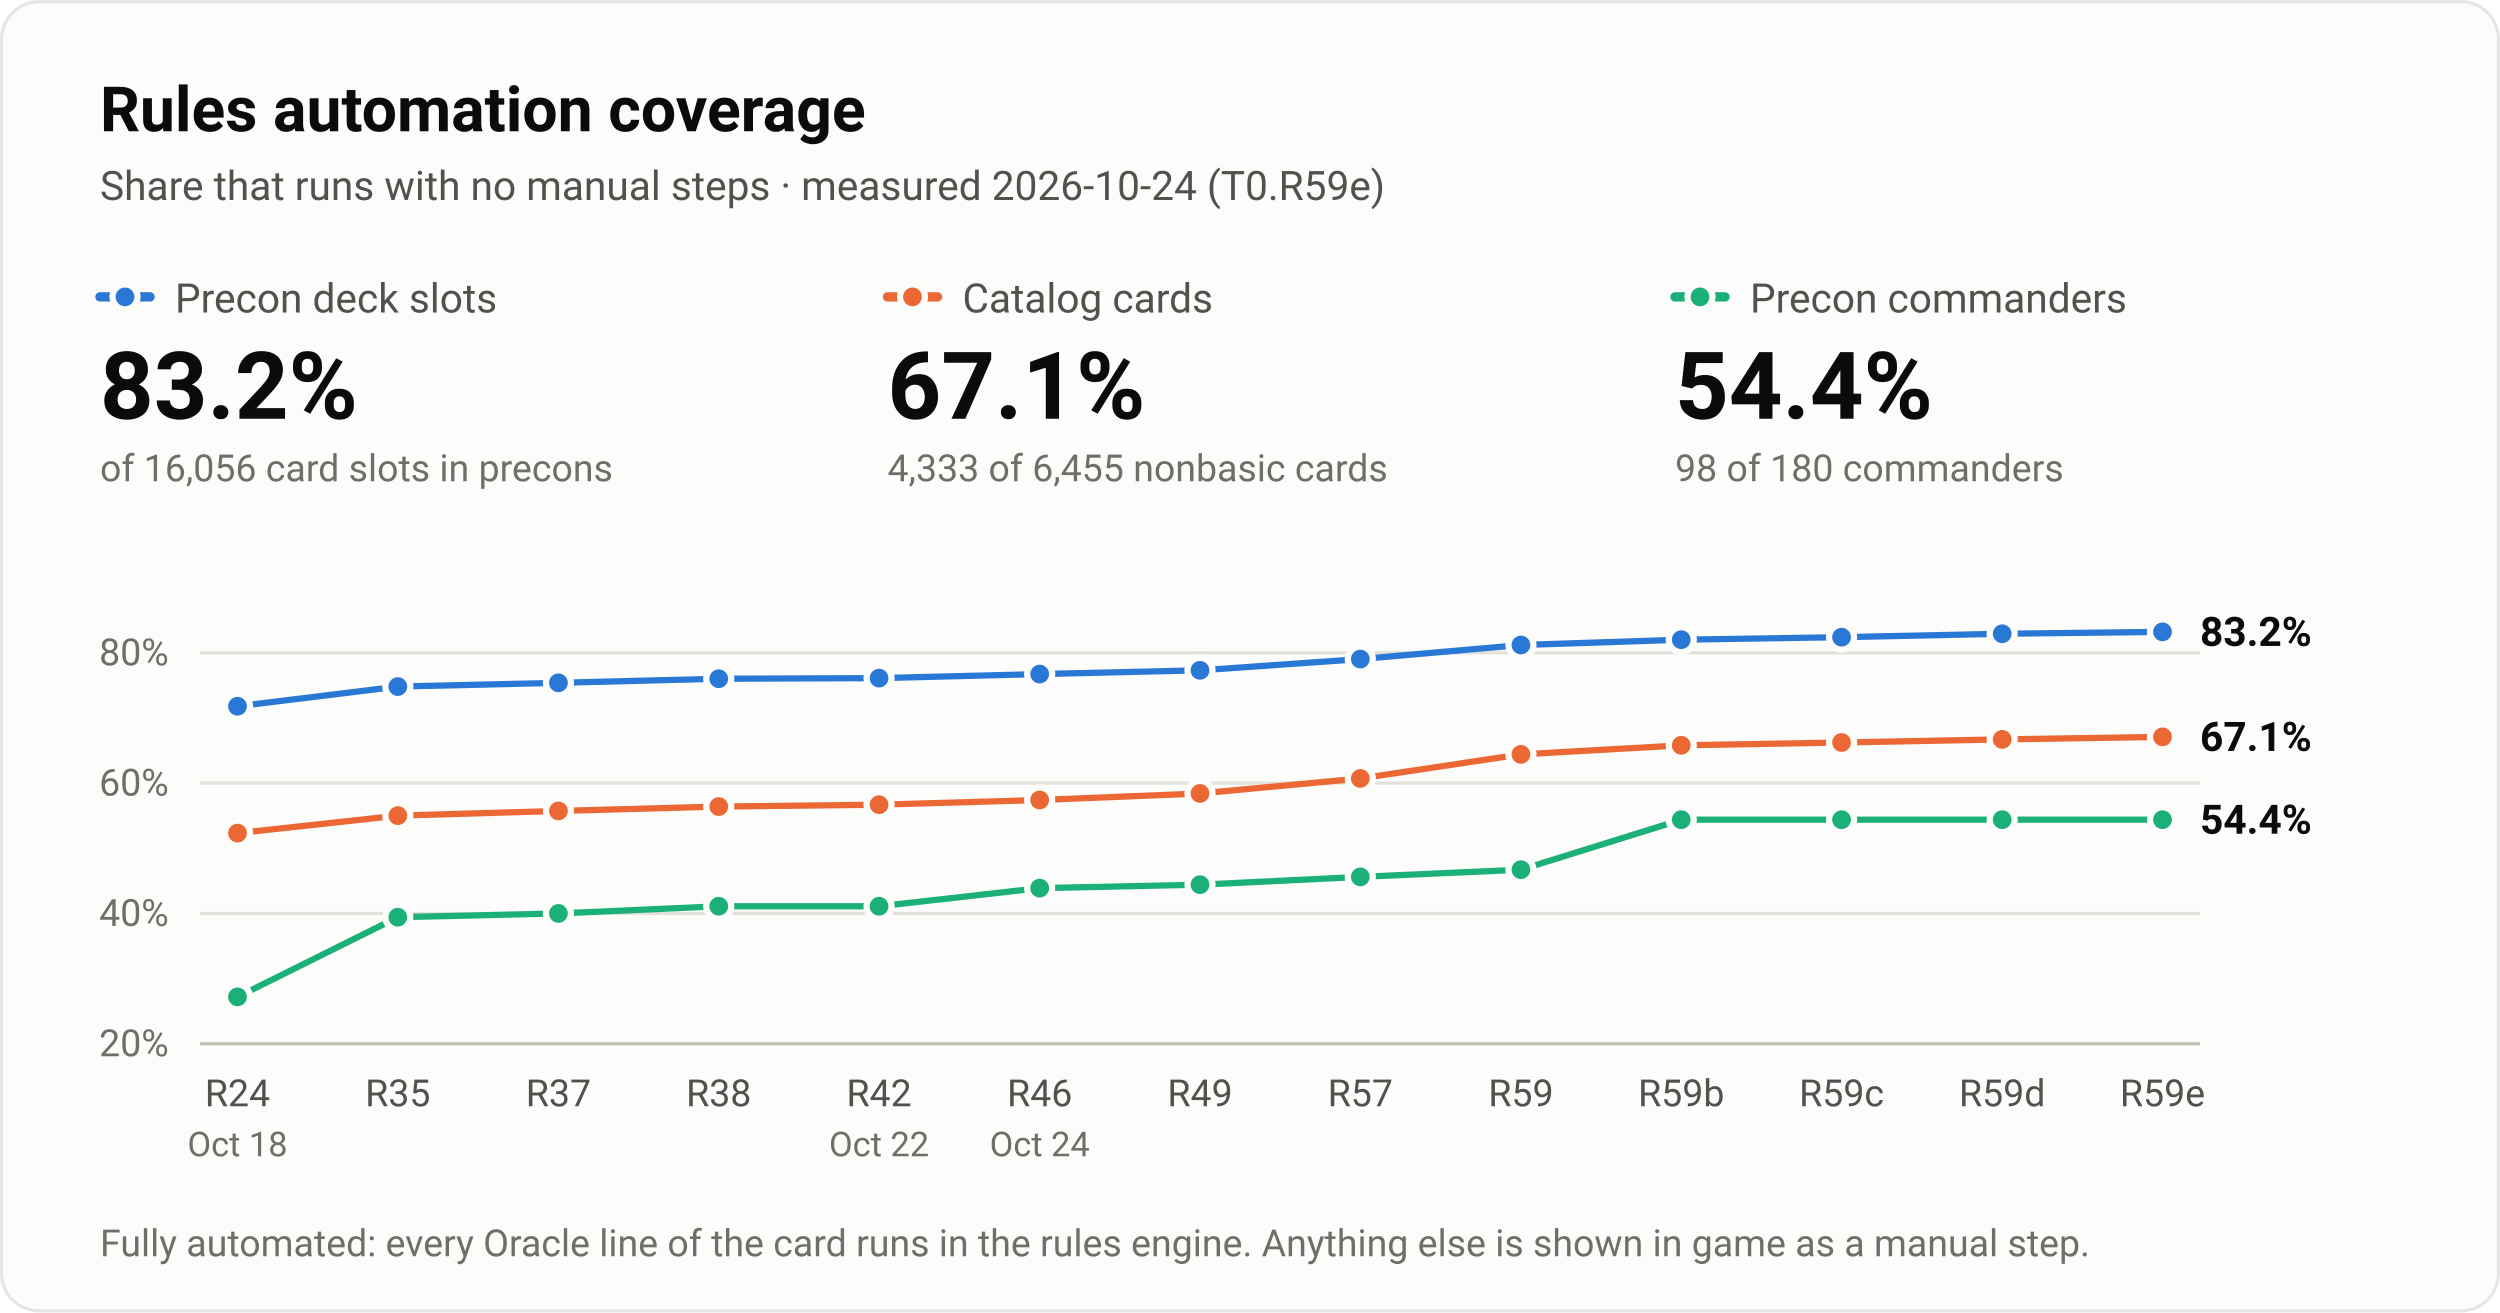
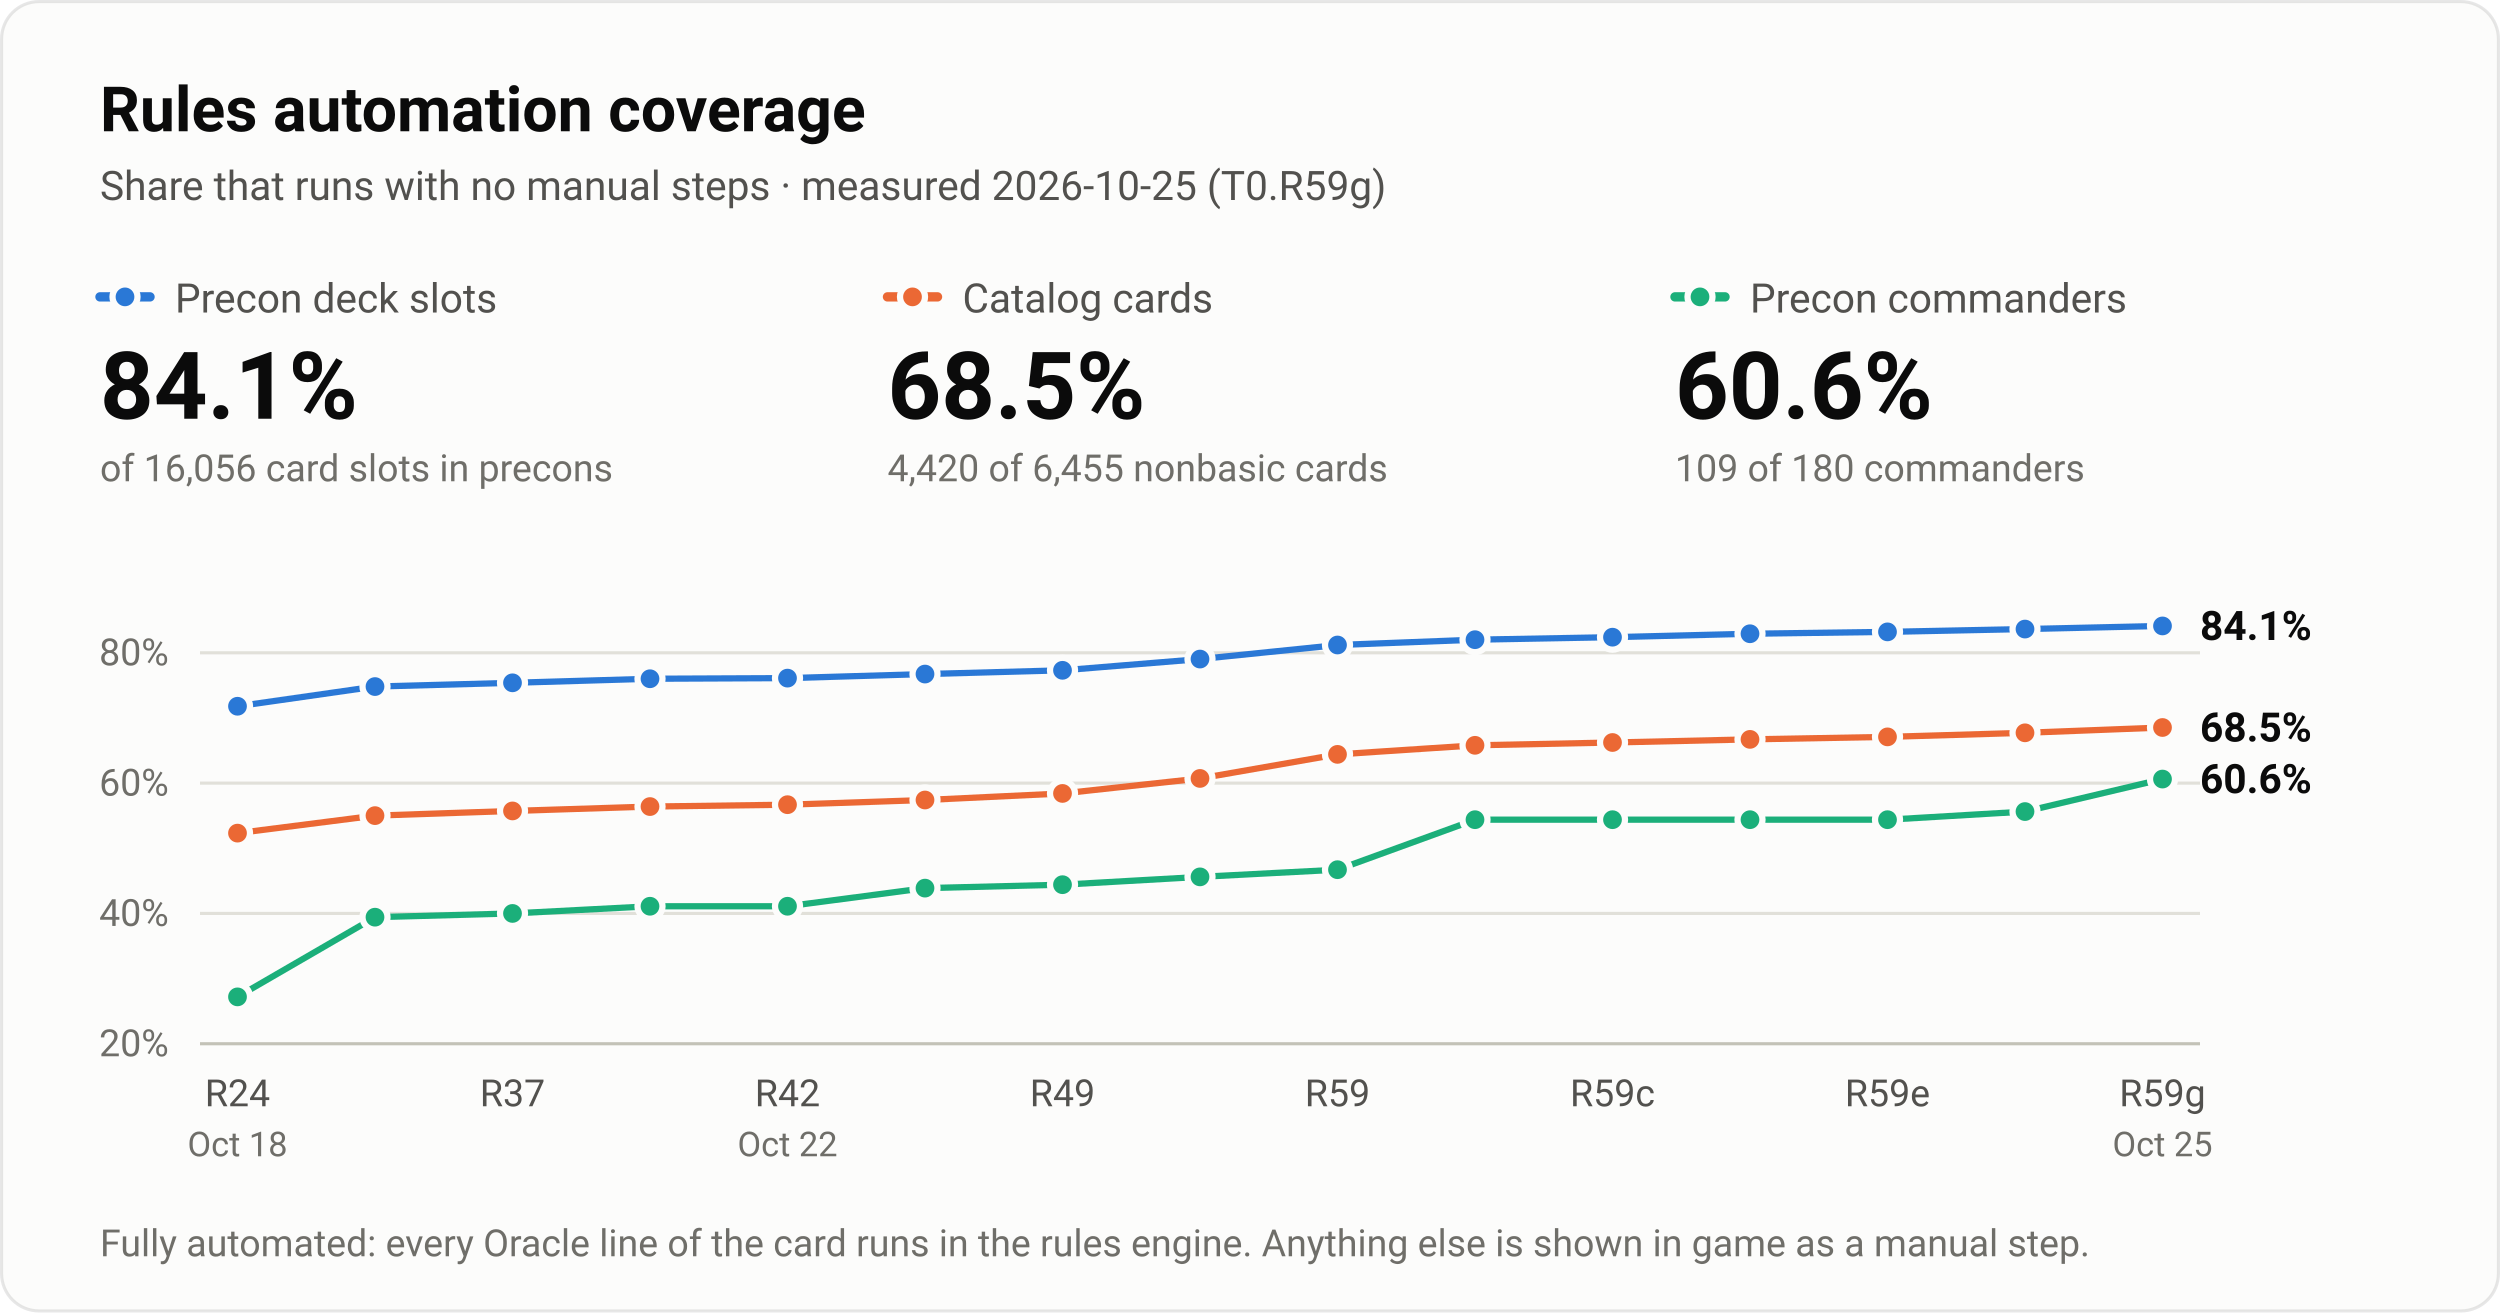
<svg xmlns="http://www.w3.org/2000/svg" viewBox="0 0 800 420" width="800" height="420" role="img" aria-labelledby="t d" font-family="system-ui, -apple-system, 'Segoe UI', Roboto, Helvetica, Arial, sans-serif">
  <rect x="0.5" y="0.5" width="799" height="419" rx="12" fill="#fcfcfb" stroke="rgba(11,11,11,0.10)" />
  <text x="32" y="42" font-size="20" fill="#0b0b0b" font-weight="600">Rules automation coverage</text>
-   <text x="32" y="64" font-size="13" fill="#52514e">Share that runs with no manual steps · measured 2026-10-24 (T0.R59e)</text>
+   <text x="32" y="64" font-size="13" fill="#52514e">Share that runs with no manual steps · measured 2026-10-25 (T0.R59g)</text>
  <line x1="32" y1="95" x2="48" y2="95" stroke="#2a78d6" stroke-width="3" stroke-linecap="round" />
  <circle cx="40" cy="95" r="4" fill="#2a78d6" stroke="#fcfcfb" stroke-width="2" />
  <text x="56" y="100" font-size="13" fill="#52514e">Precon deck slots</text>
-   <text x="32" y="134" font-size="30" fill="#0b0b0b" font-weight="600">83.2%</text>
+   <text x="32" y="134" font-size="30" fill="#0b0b0b" font-weight="600">84.1%</text>
  <text x="32" y="154" font-size="12" fill="#6f6e69">of 16,056 card slots in precons</text>
  <line x1="284" y1="95" x2="300" y2="95" stroke="#eb6834" stroke-width="3" stroke-linecap="round" />
  <circle cx="292" cy="95" r="4" fill="#eb6834" stroke="#fcfcfb" stroke-width="2" />
  <text x="308" y="100" font-size="13" fill="#52514e">Catalog cards</text>
-   <text x="284" y="134" font-size="30" fill="#0b0b0b" font-weight="600">67.1%</text>
-   <text x="284" y="154" font-size="12" fill="#6f6e69">4,333 of 6,455 nonbasic cards</text>
+   <text x="284" y="134" font-size="30" fill="#0b0b0b" font-weight="600">68.5%</text>
+   <text x="284" y="154" font-size="12" fill="#6f6e69">4,420 of 6,455 nonbasic cards</text>
  <line x1="536" y1="95" x2="552" y2="95" stroke="#1baf7a" stroke-width="3" stroke-linecap="round" />
  <circle cx="544" cy="95" r="4" fill="#1baf7a" stroke="#fcfcfb" stroke-width="2" />
  <text x="560" y="100" font-size="13" fill="#52514e">Precon commanders</text>
-   <text x="536" y="134" font-size="30" fill="#0b0b0b" font-weight="600">54.4%</text>
-   <text x="536" y="154" font-size="12" fill="#6f6e69">98 of 180 commanders</text>
+   <text x="536" y="134" font-size="30" fill="#0b0b0b" font-weight="600">60.6%</text>
+   <text x="536" y="154" font-size="12" fill="#6f6e69">109 of 180 commanders</text>
  <text x="54" y="338" font-size="12" fill="#6f6e69" text-anchor="end">20%</text>
  <line x1="64" y1="292.3" x2="704" y2="292.3" stroke="#e1e0d9" stroke-width="1" />
  <text x="54" y="296.3" font-size="12" fill="#6f6e69" text-anchor="end">40%</text>
  <line x1="64" y1="250.6" x2="704" y2="250.6" stroke="#e1e0d9" stroke-width="1" />
  <text x="54" y="254.6" font-size="12" fill="#6f6e69" text-anchor="end">60%</text>
  <line x1="64" y1="208.9" x2="704" y2="208.9" stroke="#e1e0d9" stroke-width="1" />
  <text x="54" y="212.9" font-size="12" fill="#6f6e69" text-anchor="end">80%</text>
  <line x1="64" y1="334" x2="704" y2="334" stroke="#c3c2b7" stroke-width="1" />
  <text x="76" y="354" font-size="12" fill="#52514e" text-anchor="middle">R24</text>
  <text x="76" y="370" font-size="11" fill="#6f6e69" text-anchor="middle">Oct 18</text>
-   <text x="127.3" y="354" font-size="12" fill="#52514e" text-anchor="middle">R35</text>
-   <text x="178.7" y="354" font-size="12" fill="#52514e" text-anchor="middle">R37</text>
-   <text x="230" y="354" font-size="12" fill="#52514e" text-anchor="middle">R38</text>
-   <text x="281.3" y="354" font-size="12" fill="#52514e" text-anchor="middle">R42</text>
-   <text x="281.3" y="370" font-size="11" fill="#6f6e69" text-anchor="middle">Oct 22</text>
-   <text x="332.7" y="354" font-size="12" fill="#52514e" text-anchor="middle">R46</text>
-   <text x="332.7" y="370" font-size="11" fill="#6f6e69" text-anchor="middle">Oct 24</text>
-   <text x="384" y="354" font-size="12" fill="#52514e" text-anchor="middle">R49</text>
-   <text x="435.3" y="354" font-size="12" fill="#52514e" text-anchor="middle">R57</text>
-   <text x="486.7" y="354" font-size="12" fill="#52514e" text-anchor="middle">R59</text>
-   <text x="538" y="354" font-size="12" fill="#52514e" text-anchor="middle">R59b</text>
-   <text x="589.3" y="354" font-size="12" fill="#52514e" text-anchor="middle">R59c</text>
-   <text x="640.7" y="354" font-size="12" fill="#52514e" text-anchor="middle">R59d</text>
-   <text x="692" y="354" font-size="12" fill="#52514e" text-anchor="middle">R59e</text>
-   <path d="M76 226 L127.3 219.7 L178.7 218.5 L230 217.2 L281.3 217 L332.7 215.7 L384 214.5 L435.3 210.9 L486.7 206.4 L538 204.7 L589.3 203.9 L640.7 202.8 L692 202.2" fill="none" stroke="#2a78d6" stroke-width="2" stroke-linejoin="round" stroke-linecap="round" />
-   <path d="M76 266.6 L127.3 261 L178.7 259.5 L230 258.1 L281.3 257.5 L332.7 256 L384 253.9 L435.3 249.1 L486.7 241.4 L538 238.5 L589.3 237.6 L640.7 236.6 L692 235.8" fill="none" stroke="#eb6834" stroke-width="2" stroke-linejoin="round" stroke-linecap="round" />
-   <path d="M76 319 L127.3 293.5 L178.7 292.3 L230 290 L281.3 290 L332.7 284.2 L384 283.1 L435.3 280.6 L486.7 278.3 L538 262.3 L589.3 262.3 L640.7 262.3 L692 262.3" fill="none" stroke="#1baf7a" stroke-width="2" stroke-linejoin="round" stroke-linecap="round" />
+   <text x="164" y="354" font-size="12" fill="#52514e" text-anchor="middle">R37</text>
+   <text x="252" y="354" font-size="12" fill="#52514e" text-anchor="middle">R42</text>
+   <text x="252" y="370" font-size="11" fill="#6f6e69" text-anchor="middle">Oct 22</text>
+   <text x="340" y="354" font-size="12" fill="#52514e" text-anchor="middle">R49</text>
+   <text x="428" y="354" font-size="12" fill="#52514e" text-anchor="middle">R59</text>
+   <text x="516" y="354" font-size="12" fill="#52514e" text-anchor="middle">R59c</text>
+   <text x="604" y="354" font-size="12" fill="#52514e" text-anchor="middle">R59e</text>
+   <text x="692" y="354" font-size="12" fill="#52514e" text-anchor="middle">R59g</text>
+   <text x="692" y="370" font-size="11" fill="#6f6e69" text-anchor="middle">Oct 25</text>
+   <path d="M76 226 L120 219.7 L164 218.5 L208 217.2 L252 217 L296 215.7 L340 214.5 L384 210.9 L428 206.4 L472 204.7 L516 203.9 L560 202.8 L604 202.2 L648 201.3 L692 200.3" fill="none" stroke="#2a78d6" stroke-width="2" stroke-linejoin="round" stroke-linecap="round" />
+   <path d="M76 266.6 L120 261 L164 259.5 L208 258.1 L252 257.5 L296 256 L340 253.9 L384 249.1 L428 241.4 L472 238.5 L516 237.6 L560 236.6 L604 235.8 L648 234.5 L692 232.8" fill="none" stroke="#eb6834" stroke-width="2" stroke-linejoin="round" stroke-linecap="round" />
+   <path d="M76 319 L120 293.5 L164 292.3 L208 290 L252 290 L296 284.2 L340 283.1 L384 280.6 L428 278.3 L472 262.3 L516 262.3 L560 262.3 L604 262.3 L648 259.7 L692 249.3" fill="none" stroke="#1baf7a" stroke-width="2" stroke-linejoin="round" stroke-linecap="round" />
  <circle cx="76" cy="226" r="4" fill="#2a78d6" stroke="#fcfcfb" stroke-width="2" />
-   <circle cx="127.3" cy="219.7" r="4" fill="#2a78d6" stroke="#fcfcfb" stroke-width="2" />
-   <circle cx="178.7" cy="218.5" r="4" fill="#2a78d6" stroke="#fcfcfb" stroke-width="2" />
-   <circle cx="230" cy="217.2" r="4" fill="#2a78d6" stroke="#fcfcfb" stroke-width="2" />
-   <circle cx="281.3" cy="217" r="4" fill="#2a78d6" stroke="#fcfcfb" stroke-width="2" />
-   <circle cx="332.7" cy="215.7" r="4" fill="#2a78d6" stroke="#fcfcfb" stroke-width="2" />
-   <circle cx="384" cy="214.5" r="4" fill="#2a78d6" stroke="#fcfcfb" stroke-width="2" />
-   <circle cx="435.3" cy="210.9" r="4" fill="#2a78d6" stroke="#fcfcfb" stroke-width="2" />
-   <circle cx="486.7" cy="206.4" r="4" fill="#2a78d6" stroke="#fcfcfb" stroke-width="2" />
-   <circle cx="538" cy="204.7" r="4" fill="#2a78d6" stroke="#fcfcfb" stroke-width="2" />
-   <circle cx="589.3" cy="203.9" r="4" fill="#2a78d6" stroke="#fcfcfb" stroke-width="2" />
-   <circle cx="640.7" cy="202.8" r="4" fill="#2a78d6" stroke="#fcfcfb" stroke-width="2" />
-   <circle cx="692" cy="202.2" r="4" fill="#2a78d6" stroke="#fcfcfb" stroke-width="2" />
+   <circle cx="120" cy="219.7" r="4" fill="#2a78d6" stroke="#fcfcfb" stroke-width="2" />
+   <circle cx="164" cy="218.5" r="4" fill="#2a78d6" stroke="#fcfcfb" stroke-width="2" />
+   <circle cx="208" cy="217.2" r="4" fill="#2a78d6" stroke="#fcfcfb" stroke-width="2" />
+   <circle cx="252" cy="217" r="4" fill="#2a78d6" stroke="#fcfcfb" stroke-width="2" />
+   <circle cx="296" cy="215.7" r="4" fill="#2a78d6" stroke="#fcfcfb" stroke-width="2" />
+   <circle cx="340" cy="214.5" r="4" fill="#2a78d6" stroke="#fcfcfb" stroke-width="2" />
+   <circle cx="384" cy="210.9" r="4" fill="#2a78d6" stroke="#fcfcfb" stroke-width="2" />
+   <circle cx="428" cy="206.4" r="4" fill="#2a78d6" stroke="#fcfcfb" stroke-width="2" />
+   <circle cx="472" cy="204.7" r="4" fill="#2a78d6" stroke="#fcfcfb" stroke-width="2" />
+   <circle cx="516" cy="203.9" r="4" fill="#2a78d6" stroke="#fcfcfb" stroke-width="2" />
+   <circle cx="560" cy="202.8" r="4" fill="#2a78d6" stroke="#fcfcfb" stroke-width="2" />
+   <circle cx="604" cy="202.2" r="4" fill="#2a78d6" stroke="#fcfcfb" stroke-width="2" />
+   <circle cx="648" cy="201.3" r="4" fill="#2a78d6" stroke="#fcfcfb" stroke-width="2" />
+   <circle cx="692" cy="200.3" r="4" fill="#2a78d6" stroke="#fcfcfb" stroke-width="2" />
  <circle cx="76" cy="266.6" r="4" fill="#eb6834" stroke="#fcfcfb" stroke-width="2" />
-   <circle cx="127.3" cy="261" r="4" fill="#eb6834" stroke="#fcfcfb" stroke-width="2" />
-   <circle cx="178.7" cy="259.5" r="4" fill="#eb6834" stroke="#fcfcfb" stroke-width="2" />
-   <circle cx="230" cy="258.1" r="4" fill="#eb6834" stroke="#fcfcfb" stroke-width="2" />
-   <circle cx="281.3" cy="257.5" r="4" fill="#eb6834" stroke="#fcfcfb" stroke-width="2" />
-   <circle cx="332.7" cy="256" r="4" fill="#eb6834" stroke="#fcfcfb" stroke-width="2" />
-   <circle cx="384" cy="253.9" r="4" fill="#eb6834" stroke="#fcfcfb" stroke-width="2" />
-   <circle cx="435.3" cy="249.1" r="4" fill="#eb6834" stroke="#fcfcfb" stroke-width="2" />
-   <circle cx="486.7" cy="241.4" r="4" fill="#eb6834" stroke="#fcfcfb" stroke-width="2" />
-   <circle cx="538" cy="238.5" r="4" fill="#eb6834" stroke="#fcfcfb" stroke-width="2" />
-   <circle cx="589.3" cy="237.6" r="4" fill="#eb6834" stroke="#fcfcfb" stroke-width="2" />
-   <circle cx="640.7" cy="236.6" r="4" fill="#eb6834" stroke="#fcfcfb" stroke-width="2" />
-   <circle cx="692" cy="235.8" r="4" fill="#eb6834" stroke="#fcfcfb" stroke-width="2" />
+   <circle cx="120" cy="261" r="4" fill="#eb6834" stroke="#fcfcfb" stroke-width="2" />
+   <circle cx="164" cy="259.5" r="4" fill="#eb6834" stroke="#fcfcfb" stroke-width="2" />
+   <circle cx="208" cy="258.1" r="4" fill="#eb6834" stroke="#fcfcfb" stroke-width="2" />
+   <circle cx="252" cy="257.5" r="4" fill="#eb6834" stroke="#fcfcfb" stroke-width="2" />
+   <circle cx="296" cy="256" r="4" fill="#eb6834" stroke="#fcfcfb" stroke-width="2" />
+   <circle cx="340" cy="253.9" r="4" fill="#eb6834" stroke="#fcfcfb" stroke-width="2" />
+   <circle cx="384" cy="249.1" r="4" fill="#eb6834" stroke="#fcfcfb" stroke-width="2" />
+   <circle cx="428" cy="241.4" r="4" fill="#eb6834" stroke="#fcfcfb" stroke-width="2" />
+   <circle cx="472" cy="238.5" r="4" fill="#eb6834" stroke="#fcfcfb" stroke-width="2" />
+   <circle cx="516" cy="237.6" r="4" fill="#eb6834" stroke="#fcfcfb" stroke-width="2" />
+   <circle cx="560" cy="236.6" r="4" fill="#eb6834" stroke="#fcfcfb" stroke-width="2" />
+   <circle cx="604" cy="235.8" r="4" fill="#eb6834" stroke="#fcfcfb" stroke-width="2" />
+   <circle cx="648" cy="234.5" r="4" fill="#eb6834" stroke="#fcfcfb" stroke-width="2" />
+   <circle cx="692" cy="232.8" r="4" fill="#eb6834" stroke="#fcfcfb" stroke-width="2" />
  <circle cx="76" cy="319" r="4" fill="#1baf7a" stroke="#fcfcfb" stroke-width="2" />
-   <circle cx="127.3" cy="293.5" r="4" fill="#1baf7a" stroke="#fcfcfb" stroke-width="2" />
-   <circle cx="178.7" cy="292.3" r="4" fill="#1baf7a" stroke="#fcfcfb" stroke-width="2" />
-   <circle cx="230" cy="290" r="4" fill="#1baf7a" stroke="#fcfcfb" stroke-width="2" />
-   <circle cx="281.3" cy="290" r="4" fill="#1baf7a" stroke="#fcfcfb" stroke-width="2" />
-   <circle cx="332.7" cy="284.2" r="4" fill="#1baf7a" stroke="#fcfcfb" stroke-width="2" />
-   <circle cx="384" cy="283.1" r="4" fill="#1baf7a" stroke="#fcfcfb" stroke-width="2" />
-   <circle cx="435.3" cy="280.6" r="4" fill="#1baf7a" stroke="#fcfcfb" stroke-width="2" />
-   <circle cx="486.7" cy="278.3" r="4" fill="#1baf7a" stroke="#fcfcfb" stroke-width="2" />
-   <circle cx="538" cy="262.3" r="4" fill="#1baf7a" stroke="#fcfcfb" stroke-width="2" />
-   <circle cx="589.3" cy="262.3" r="4" fill="#1baf7a" stroke="#fcfcfb" stroke-width="2" />
-   <circle cx="640.7" cy="262.3" r="4" fill="#1baf7a" stroke="#fcfcfb" stroke-width="2" />
-   <circle cx="692" cy="262.3" r="4" fill="#1baf7a" stroke="#fcfcfb" stroke-width="2" />
-   <text x="704" y="206.7" font-size="13" fill="#0b0b0b" font-weight="600">83.2%</text>
-   <text x="704" y="240.3" font-size="13" fill="#0b0b0b" font-weight="600">67.1%</text>
-   <text x="704" y="266.8" font-size="13" fill="#0b0b0b" font-weight="600">54.4%</text>
+   <circle cx="120" cy="293.5" r="4" fill="#1baf7a" stroke="#fcfcfb" stroke-width="2" />
+   <circle cx="164" cy="292.3" r="4" fill="#1baf7a" stroke="#fcfcfb" stroke-width="2" />
+   <circle cx="208" cy="290" r="4" fill="#1baf7a" stroke="#fcfcfb" stroke-width="2" />
+   <circle cx="252" cy="290" r="4" fill="#1baf7a" stroke="#fcfcfb" stroke-width="2" />
+   <circle cx="296" cy="284.2" r="4" fill="#1baf7a" stroke="#fcfcfb" stroke-width="2" />
+   <circle cx="340" cy="283.1" r="4" fill="#1baf7a" stroke="#fcfcfb" stroke-width="2" />
+   <circle cx="384" cy="280.6" r="4" fill="#1baf7a" stroke="#fcfcfb" stroke-width="2" />
+   <circle cx="428" cy="278.3" r="4" fill="#1baf7a" stroke="#fcfcfb" stroke-width="2" />
+   <circle cx="472" cy="262.3" r="4" fill="#1baf7a" stroke="#fcfcfb" stroke-width="2" />
+   <circle cx="516" cy="262.3" r="4" fill="#1baf7a" stroke="#fcfcfb" stroke-width="2" />
+   <circle cx="560" cy="262.3" r="4" fill="#1baf7a" stroke="#fcfcfb" stroke-width="2" />
+   <circle cx="604" cy="262.3" r="4" fill="#1baf7a" stroke="#fcfcfb" stroke-width="2" />
+   <circle cx="648" cy="259.7" r="4" fill="#1baf7a" stroke="#fcfcfb" stroke-width="2" />
+   <circle cx="692" cy="249.3" r="4" fill="#1baf7a" stroke="#fcfcfb" stroke-width="2" />
+   <text x="704" y="204.8" font-size="13" fill="#0b0b0b" font-weight="600">84.1%</text>
+   <text x="704" y="237.3" font-size="13" fill="#0b0b0b" font-weight="600">68.5%</text>
+   <text x="704" y="253.8" font-size="13" fill="#0b0b0b" font-weight="600">60.6%</text>
  <text x="32" y="402" font-size="12" fill="#6f6e69">Fully automated: every Oracle line of the card runs in the rules engine. Anything else is shown in game as a manual step.</text>
</svg>
